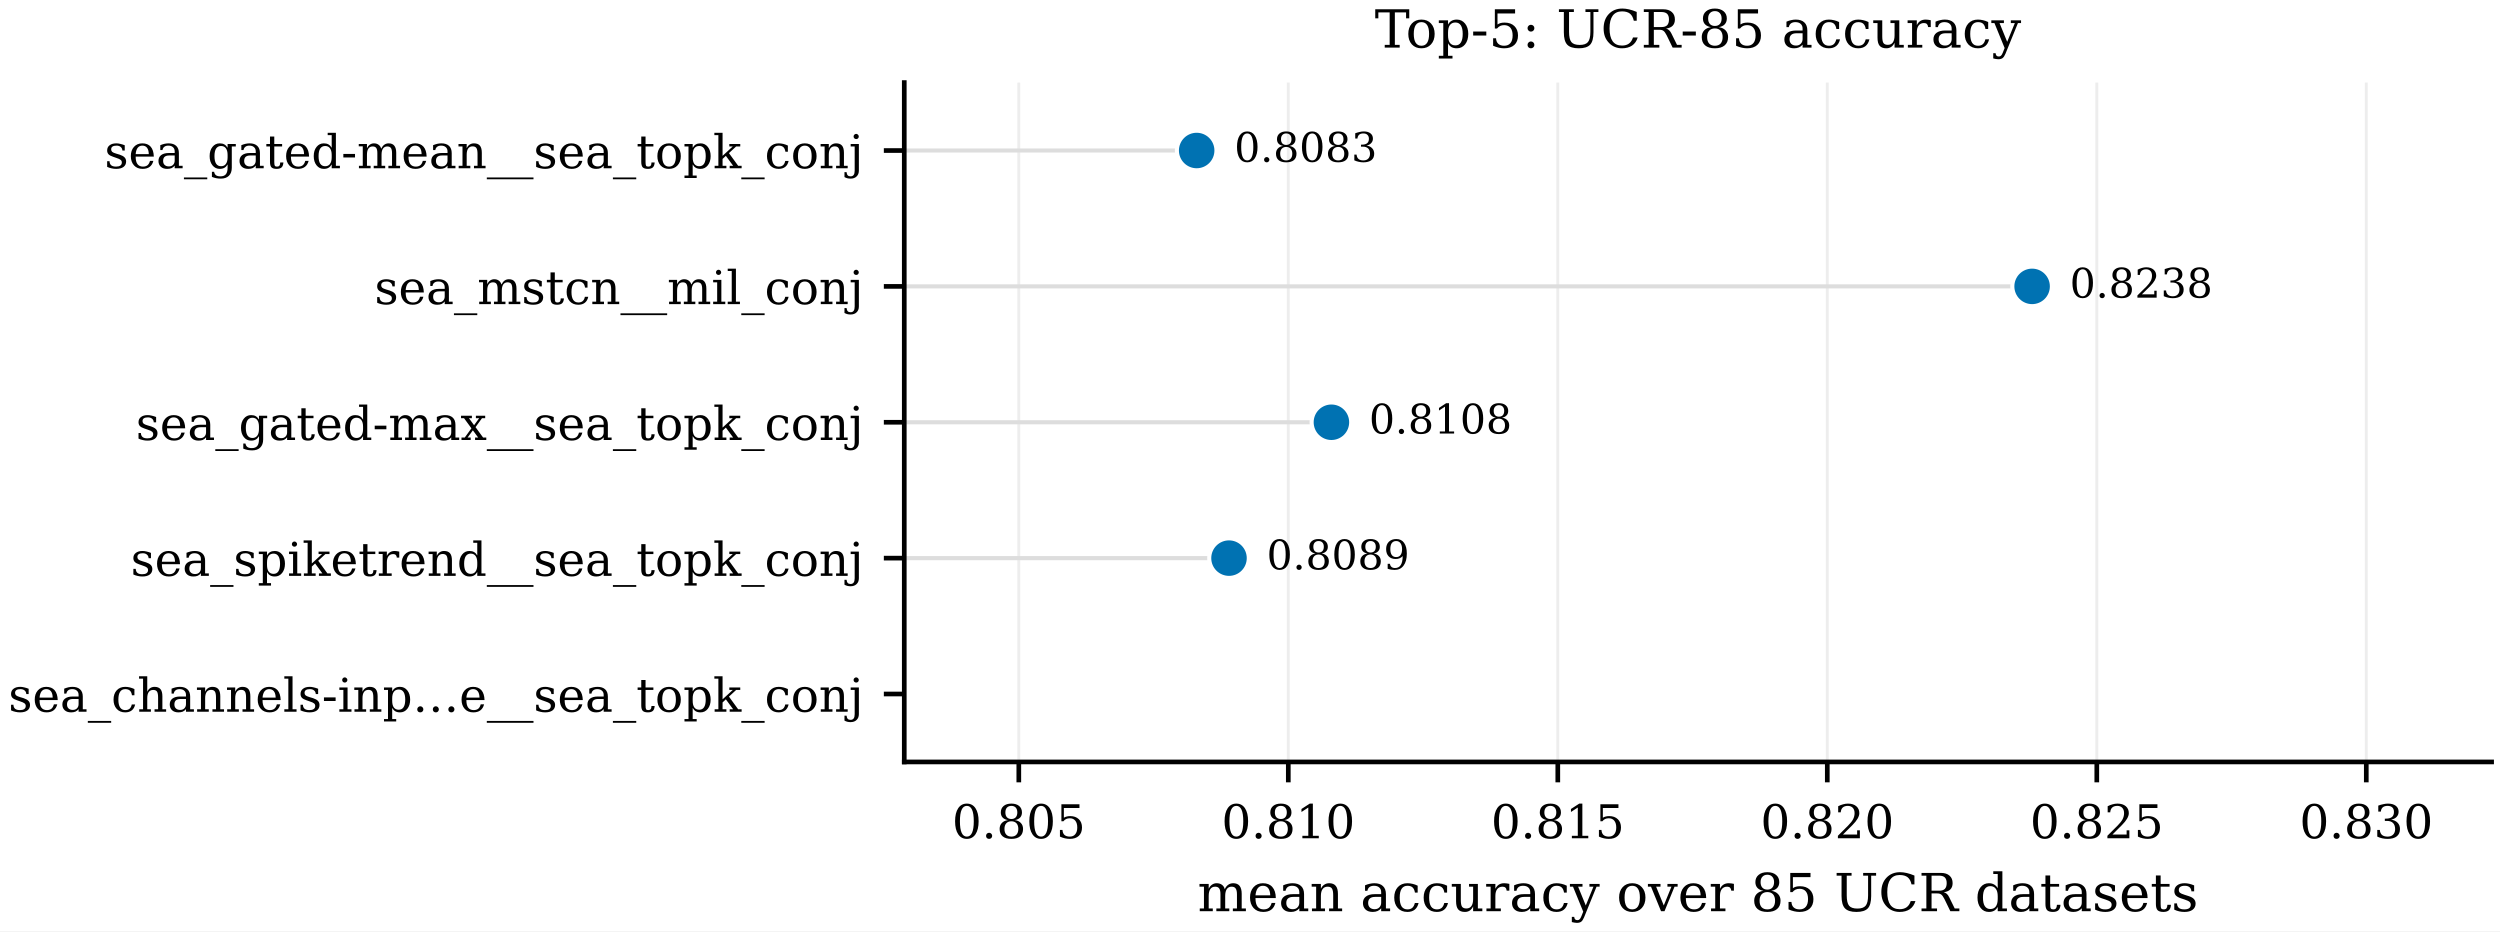
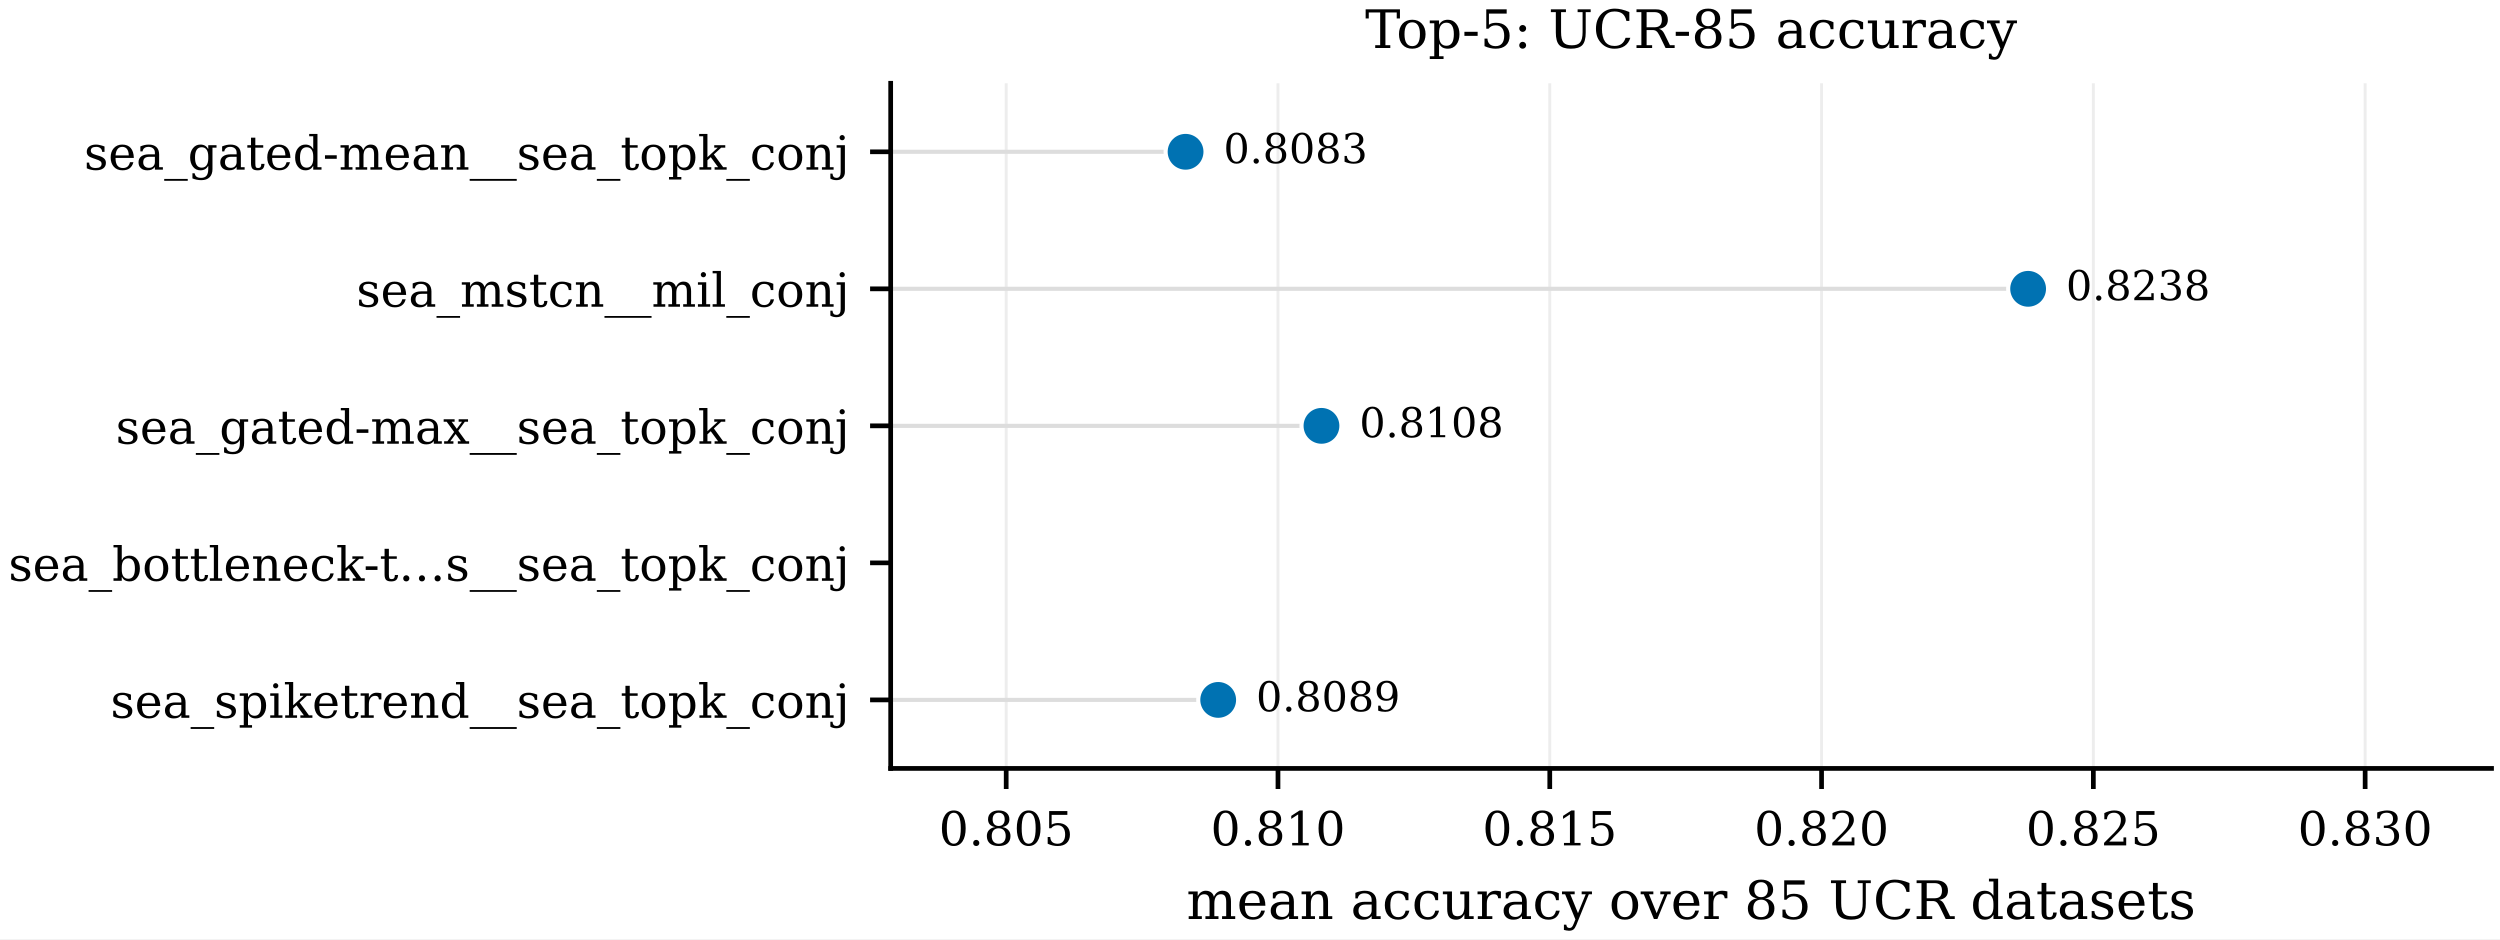
- <svg xmlns="http://www.w3.org/2000/svg" xmlns:xlink="http://www.w3.org/1999/xlink" width="428.431pt" height="159.595pt" viewBox="0 0 428.431 159.595" version="1.1">
+ <svg xmlns="http://www.w3.org/2000/svg" xmlns:xlink="http://www.w3.org/1999/xlink" width="424.814pt" height="159.595pt" viewBox="0 0 424.814 159.595" version="1.1">
  <defs>
    <style type="text/css">*{stroke-linejoin: round; stroke-linecap: butt}</style>
  </defs>
  <g id="figure_1">
    <g id="patch_1">
-       <path d="M 0 159.595  L 428.431 159.595  L 428.431 0  L 0 0  z " style="fill: #ffffff" />
+       <path d="M -0 159.595  L 424.814 159.595  L 424.814 0  L -0 0  z " style="fill: #ffffff" />
    </g>
    <g id="axes_1">
      <g id="patch_2">
-         <path d="M 154.966 130.575  L 426.991 130.575  L 426.991 14.151  L 154.966 14.151  z " style="fill: #ffffff" />
+         <path d="M 151.349 130.575  L 423.374 130.575  L 423.374 14.151  L 151.349 14.151  z " style="fill: #ffffff" />
      </g>
      <g id="matplotlib.axis_1">
        <g id="xtick_1">
          <g id="line2d_1">
-             <path d="M 174.595 130.575  L 174.595 14.151  " clip-path="url(#paee1974742)" style="fill: none; stroke: #cccccc; stroke-opacity: 0.35; stroke-width: 0.5; stroke-linecap: square" />
+             <path d="M 170.977 130.575  L 170.977 14.151  " clip-path="url(#p51fc727f61)" style="fill: none; stroke: #cccccc; stroke-opacity: 0.35; stroke-width: 0.5; stroke-linecap: square" />
          </g>
          <g id="line2d_2">
            <defs>
-               <path id="mb642983f54" d="M 0 0  L 0 3.5  " style="stroke: #000000; stroke-width: 0.8" />
+               <path id="m80d10614ba" d="M 0 0  L 0 3.5  " style="stroke: #000000; stroke-width: 0.8" />
            </defs>
            <g>
-               <use xlink:href="#mb642983f54" x="174.595" y="130.575" style="stroke: #000000; stroke-width: 0.8" />
+               <use xlink:href="#m80d10614ba" x="170.977" y="130.575" style="stroke: #000000; stroke-width: 0.8" />
            </g>
          </g>
          <g id="text_1">
-             <text style="font: 8px 'DejaVu Serif', 'Times New Roman', 'Times', 'Computer Modern Roman', serif; text-anchor: middle" x="174.595" y="143.653" transform="rotate(-0 174.5945 143.6534)">0.805</text>
+             <text style="font: 8px 'DejaVu Serif', 'Times New Roman', 'Times', 'Computer Modern Roman', serif; text-anchor: middle" x="170.977" y="143.653" transform="rotate(-0 170.977 143.6534)">0.805</text>
          </g>
        </g>
        <g id="xtick_2">
          <g id="line2d_3">
-             <path d="M 220.779 130.575  L 220.779 14.151  " clip-path="url(#paee1974742)" style="fill: none; stroke: #cccccc; stroke-opacity: 0.35; stroke-width: 0.5; stroke-linecap: square" />
+             <path d="M 217.161 130.575  L 217.161 14.151  " clip-path="url(#p51fc727f61)" style="fill: none; stroke: #cccccc; stroke-opacity: 0.35; stroke-width: 0.5; stroke-linecap: square" />
          </g>
          <g id="line2d_4">
            <g>
-               <use xlink:href="#mb642983f54" x="220.779" y="130.575" style="stroke: #000000; stroke-width: 0.8" />
+               <use xlink:href="#m80d10614ba" x="217.161" y="130.575" style="stroke: #000000; stroke-width: 0.8" />
            </g>
          </g>
          <g id="text_2">
-             <text style="font: 8px 'DejaVu Serif', 'Times New Roman', 'Times', 'Computer Modern Roman', serif; text-anchor: middle" x="220.779" y="143.653" transform="rotate(-0 220.7788 143.6534)">0.810</text>
+             <text style="font: 8px 'DejaVu Serif', 'Times New Roman', 'Times', 'Computer Modern Roman', serif; text-anchor: middle" x="217.161" y="143.653" transform="rotate(-0 217.1612 143.6534)">0.810</text>
          </g>
        </g>
        <g id="xtick_3">
          <g id="line2d_5">
-             <path d="M 266.963 130.575  L 266.963 14.151  " clip-path="url(#paee1974742)" style="fill: none; stroke: #cccccc; stroke-opacity: 0.35; stroke-width: 0.5; stroke-linecap: square" />
+             <path d="M 263.345 130.575  L 263.345 14.151  " clip-path="url(#p51fc727f61)" style="fill: none; stroke: #cccccc; stroke-opacity: 0.35; stroke-width: 0.5; stroke-linecap: square" />
          </g>
          <g id="line2d_6">
            <g>
-               <use xlink:href="#mb642983f54" x="266.963" y="130.575" style="stroke: #000000; stroke-width: 0.8" />
+               <use xlink:href="#m80d10614ba" x="263.345" y="130.575" style="stroke: #000000; stroke-width: 0.8" />
            </g>
          </g>
          <g id="text_3">
-             <text style="font: 8px 'DejaVu Serif', 'Times New Roman', 'Times', 'Computer Modern Roman', serif; text-anchor: middle" x="266.963" y="143.653" transform="rotate(-0 266.963 143.6534)">0.815</text>
+             <text style="font: 8px 'DejaVu Serif', 'Times New Roman', 'Times', 'Computer Modern Roman', serif; text-anchor: middle" x="263.345" y="143.653" transform="rotate(-0 263.3455 143.6534)">0.815</text>
          </g>
        </g>
        <g id="xtick_4">
          <g id="line2d_7">
-             <path d="M 313.147 130.575  L 313.147 14.151  " clip-path="url(#paee1974742)" style="fill: none; stroke: #cccccc; stroke-opacity: 0.35; stroke-width: 0.5; stroke-linecap: square" />
+             <path d="M 309.53 130.575  L 309.53 14.151  " clip-path="url(#p51fc727f61)" style="fill: none; stroke: #cccccc; stroke-opacity: 0.35; stroke-width: 0.5; stroke-linecap: square" />
          </g>
          <g id="line2d_8">
            <g>
-               <use xlink:href="#mb642983f54" x="313.147" y="130.575" style="stroke: #000000; stroke-width: 0.8" />
+               <use xlink:href="#m80d10614ba" x="309.53" y="130.575" style="stroke: #000000; stroke-width: 0.8" />
            </g>
          </g>
          <g id="text_4">
-             <text style="font: 8px 'DejaVu Serif', 'Times New Roman', 'Times', 'Computer Modern Roman', serif; text-anchor: middle" x="313.147" y="143.653" transform="rotate(-0 313.1472 143.6534)">0.820</text>
+             <text style="font: 8px 'DejaVu Serif', 'Times New Roman', 'Times', 'Computer Modern Roman', serif; text-anchor: middle" x="309.53" y="143.653" transform="rotate(-0 309.5297 143.6534)">0.820</text>
          </g>
        </g>
        <g id="xtick_5">
          <g id="line2d_9">
-             <path d="M 359.331 130.575  L 359.331 14.151  " clip-path="url(#paee1974742)" style="fill: none; stroke: #cccccc; stroke-opacity: 0.35; stroke-width: 0.5; stroke-linecap: square" />
+             <path d="M 355.714 130.575  L 355.714 14.151  " clip-path="url(#p51fc727f61)" style="fill: none; stroke: #cccccc; stroke-opacity: 0.35; stroke-width: 0.5; stroke-linecap: square" />
          </g>
          <g id="line2d_10">
            <g>
-               <use xlink:href="#mb642983f54" x="359.331" y="130.575" style="stroke: #000000; stroke-width: 0.8" />
+               <use xlink:href="#m80d10614ba" x="355.714" y="130.575" style="stroke: #000000; stroke-width: 0.8" />
            </g>
          </g>
          <g id="text_5">
-             <text style="font: 8px 'DejaVu Serif', 'Times New Roman', 'Times', 'Computer Modern Roman', serif; text-anchor: middle" x="359.331" y="143.653" transform="rotate(-0 359.3314 143.6534)">0.825</text>
+             <text style="font: 8px 'DejaVu Serif', 'Times New Roman', 'Times', 'Computer Modern Roman', serif; text-anchor: middle" x="355.714" y="143.653" transform="rotate(-0 355.7139 143.6534)">0.825</text>
          </g>
        </g>
        <g id="xtick_6">
          <g id="line2d_11">
-             <path d="M 405.516 130.575  L 405.516 14.151  " clip-path="url(#paee1974742)" style="fill: none; stroke: #cccccc; stroke-opacity: 0.35; stroke-width: 0.5; stroke-linecap: square" />
+             <path d="M 401.898 130.575  L 401.898 14.151  " clip-path="url(#p51fc727f61)" style="fill: none; stroke: #cccccc; stroke-opacity: 0.35; stroke-width: 0.5; stroke-linecap: square" />
          </g>
          <g id="line2d_12">
            <g>
-               <use xlink:href="#mb642983f54" x="405.516" y="130.575" style="stroke: #000000; stroke-width: 0.8" />
+               <use xlink:href="#m80d10614ba" x="401.898" y="130.575" style="stroke: #000000; stroke-width: 0.8" />
            </g>
          </g>
          <g id="text_6">
-             <text style="font: 8px 'DejaVu Serif', 'Times New Roman', 'Times', 'Computer Modern Roman', serif; text-anchor: middle" x="405.516" y="143.653" transform="rotate(-0 405.5156 143.6534)">0.830</text>
+             <text style="font: 8px 'DejaVu Serif', 'Times New Roman', 'Times', 'Computer Modern Roman', serif; text-anchor: middle" x="401.898" y="143.653" transform="rotate(-0 401.8981 143.6534)">0.830</text>
          </g>
        </g>
        <g id="text_7">
-           <text style="font: 9px 'DejaVu Serif', 'Times New Roman', 'Times', 'Computer Modern Roman', serif; text-anchor: middle" x="290.979" y="156.156" transform="rotate(-0 290.9787 156.1557)">mean accuracy over 85 UCR datasets</text>
+           <text style="font: 9px 'DejaVu Serif', 'Times New Roman', 'Times', 'Computer Modern Roman', serif; text-anchor: middle" x="287.361" y="156.156" transform="rotate(-0 287.3612 156.1557)">mean accuracy over 85 UCR datasets</text>
        </g>
      </g>
      <g id="matplotlib.axis_2">
        <g id="ytick_1">
          <g id="line2d_13">
            <defs>
-               <path id="m7be07194c7" d="M 0 0  L -3.5 0  " style="stroke: #000000; stroke-width: 0.8" />
+               <path id="m57ccce09fc" d="M 0 0  L -3.5 0  " style="stroke: #000000; stroke-width: 0.8" />
            </defs>
            <g>
-               <use xlink:href="#m7be07194c7" x="154.966" y="25.793" style="stroke: #000000; stroke-width: 0.8" />
+               <use xlink:href="#m57ccce09fc" x="151.349" y="25.793" style="stroke: #000000; stroke-width: 0.8" />
            </g>
          </g>
          <g id="text_8">
-             <text style="font: 8px 'DejaVu Serif', 'Times New Roman', 'Times', 'Computer Modern Roman', serif; text-anchor: end" x="147.966" y="28.832" transform="rotate(-0 147.9663 28.8324)">sea_gated-mean__sea_topk_conj</text>
+             <text style="font: 8px 'DejaVu Serif', 'Times New Roman', 'Times', 'Computer Modern Roman', serif; text-anchor: end" x="144.349" y="28.832" transform="rotate(-0 144.3487 28.8324)">sea_gated-mean__sea_topk_conj</text>
          </g>
        </g>
        <g id="ytick_2">
          <g id="line2d_14">
            <g>
-               <use xlink:href="#m7be07194c7" x="154.966" y="49.078" style="stroke: #000000; stroke-width: 0.8" />
+               <use xlink:href="#m57ccce09fc" x="151.349" y="49.078" style="stroke: #000000; stroke-width: 0.8" />
            </g>
          </g>
          <g id="text_9">
-             <text style="font: 8px 'DejaVu Serif', 'Times New Roman', 'Times', 'Computer Modern Roman', serif; text-anchor: end" x="147.966" y="52.117" transform="rotate(-0 147.9663 52.1172)">sea_mstcn__mil_conj</text>
+             <text style="font: 8px 'DejaVu Serif', 'Times New Roman', 'Times', 'Computer Modern Roman', serif; text-anchor: end" x="144.349" y="52.117" transform="rotate(-0 144.3487 52.1172)">sea_mstcn__mil_conj</text>
          </g>
        </g>
        <g id="ytick_3">
          <g id="line2d_15">
            <g>
-               <use xlink:href="#m7be07194c7" x="154.966" y="72.363" style="stroke: #000000; stroke-width: 0.8" />
+               <use xlink:href="#m57ccce09fc" x="151.349" y="72.363" style="stroke: #000000; stroke-width: 0.8" />
            </g>
          </g>
          <g id="text_10">
-             <text style="font: 8px 'DejaVu Serif', 'Times New Roman', 'Times', 'Computer Modern Roman', serif; text-anchor: end" x="147.966" y="75.402" transform="rotate(-0 147.9663 75.402)">sea_gated-max__sea_topk_conj</text>
+             <text style="font: 8px 'DejaVu Serif', 'Times New Roman', 'Times', 'Computer Modern Roman', serif; text-anchor: end" x="144.349" y="75.402" transform="rotate(-0 144.3487 75.402)">sea_gated-max__sea_topk_conj</text>
          </g>
        </g>
        <g id="ytick_4">
          <g id="line2d_16">
            <g>
-               <use xlink:href="#m7be07194c7" x="154.966" y="95.647" style="stroke: #000000; stroke-width: 0.8" />
+               <use xlink:href="#m57ccce09fc" x="151.349" y="95.647" style="stroke: #000000; stroke-width: 0.8" />
            </g>
          </g>
          <g id="text_11">
-             <text style="font: 8px 'DejaVu Serif', 'Times New Roman', 'Times', 'Computer Modern Roman', serif; text-anchor: end" x="147.966" y="98.687" transform="rotate(-0 147.9663 98.6868)">sea_spiketrend__sea_topk_conj</text>
+             <text style="font: 8px 'DejaVu Serif', 'Times New Roman', 'Times', 'Computer Modern Roman', serif; text-anchor: end" x="144.349" y="98.687" transform="rotate(-0 144.3487 98.6868)">sea_bottleneck-t…s__sea_topk_conj</text>
          </g>
        </g>
        <g id="ytick_5">
          <g id="line2d_17">
            <g>
-               <use xlink:href="#m7be07194c7" x="154.966" y="118.932" style="stroke: #000000; stroke-width: 0.8" />
+               <use xlink:href="#m57ccce09fc" x="151.349" y="118.932" style="stroke: #000000; stroke-width: 0.8" />
            </g>
          </g>
          <g id="text_12">
-             <text style="font: 8px 'DejaVu Serif', 'Times New Roman', 'Times', 'Computer Modern Roman', serif; text-anchor: end" x="147.966" y="121.972" transform="rotate(-0 147.9663 121.9716)">sea_channels-inp…e__sea_topk_conj</text>
+             <text style="font: 8px 'DejaVu Serif', 'Times New Roman', 'Times', 'Computer Modern Roman', serif; text-anchor: end" x="144.349" y="121.972" transform="rotate(-0 144.3487 121.9716)">sea_spiketrend__sea_topk_conj</text>
          </g>
        </g>
      </g>
      <g id="line2d_18">
-         <path d="M 154.966 25.793  L 205.076 25.793  " clip-path="url(#paee1974742)" style="fill: none; stroke: #dddddd; stroke-width: 0.7; stroke-linecap: square" />
+         <path d="M 151.349 25.793  L 201.459 25.793  " clip-path="url(#p51fc727f61)" style="fill: none; stroke: #dddddd; stroke-width: 0.7; stroke-linecap: square" />
      </g>
      <g id="line2d_19">
-         <path d="M 154.966 49.078  L 348.247 49.078  " clip-path="url(#paee1974742)" style="fill: none; stroke: #dddddd; stroke-width: 0.7; stroke-linecap: square" />
+         <path d="M 151.349 49.078  L 344.63 49.078  " clip-path="url(#p51fc727f61)" style="fill: none; stroke: #dddddd; stroke-width: 0.7; stroke-linecap: square" />
      </g>
      <g id="line2d_20">
-         <path d="M 154.966 72.363  L 228.168 72.363  " clip-path="url(#paee1974742)" style="fill: none; stroke: #dddddd; stroke-width: 0.7; stroke-linecap: square" />
+         <path d="M 151.349 72.363  L 224.551 72.363  " clip-path="url(#p51fc727f61)" style="fill: none; stroke: #dddddd; stroke-width: 0.7; stroke-linecap: square" />
      </g>
      <g id="line2d_21">
-         <path d="M 154.966 95.647  L 210.618 95.647  " clip-path="url(#paee1974742)" style="fill: none; stroke: #dddddd; stroke-width: 0.7; stroke-linecap: square" />
+         <path d="M 151.349 118.932  L 207.001 118.932  " clip-path="url(#p51fc727f61)" style="fill: none; stroke: #dddddd; stroke-width: 0.7; stroke-linecap: square" />
      </g>
      <g id="patch_3">
-         <path d="M 154.966 130.575  L 154.966 14.151  " style="fill: none; stroke: #000000; stroke-width: 0.8; stroke-linejoin: miter; stroke-linecap: square" />
+         <path d="M 151.349 130.575  L 151.349 14.151  " style="fill: none; stroke: #000000; stroke-width: 0.8; stroke-linejoin: miter; stroke-linecap: square" />
      </g>
      <g id="patch_4">
-         <path d="M 154.966 130.575  L 426.991 130.575  " style="fill: none; stroke: #000000; stroke-width: 0.8; stroke-linejoin: miter; stroke-linecap: square" />
+         <path d="M 151.349 130.575  L 423.374 130.575  " style="fill: none; stroke: #000000; stroke-width: 0.8; stroke-linejoin: miter; stroke-linecap: square" />
      </g>
      <g id="text_13">
-         <text style="font: 7px 'DejaVu Serif', 'Times New Roman', 'Times', 'Computer Modern Roman', serif; text-anchor: start" x="211.519" y="27.725" transform="rotate(-0 211.5188 27.72459)">0.8083</text>
+         <text style="font: 7px 'DejaVu Serif', 'Times New Roman', 'Times', 'Computer Modern Roman', serif; text-anchor: start" x="207.901" y="27.725" transform="rotate(-0 207.9013 27.72459)">0.8083</text>
      </g>
      <g id="text_14">
-         <text style="font: 7px 'DejaVu Serif', 'Times New Roman', 'Times', 'Computer Modern Roman', serif; text-anchor: start" x="354.69" y="51.009" transform="rotate(-0 354.6899 51.00939)">0.8238</text>
+         <text style="font: 7px 'DejaVu Serif', 'Times New Roman', 'Times', 'Computer Modern Roman', serif; text-anchor: start" x="351.072" y="51.009" transform="rotate(-0 351.0724 51.00939)">0.8238</text>
      </g>
      <g id="text_15">
-         <text style="font: 7px 'DejaVu Serif', 'Times New Roman', 'Times', 'Computer Modern Roman', serif; text-anchor: start" x="234.611" y="74.294" transform="rotate(-0 234.6109 74.29419)">0.8108</text>
+         <text style="font: 7px 'DejaVu Serif', 'Times New Roman', 'Times', 'Computer Modern Roman', serif; text-anchor: start" x="230.993" y="74.294" transform="rotate(-0 230.9934 74.29419)">0.8108</text>
      </g>
      <g id="text_16">
-         <text style="font: 7px 'DejaVu Serif', 'Times New Roman', 'Times', 'Computer Modern Roman', serif; text-anchor: start" x="217.061" y="97.579" transform="rotate(-0 217.0609 97.57899)">0.8089</text>
+         <text style="font: 7px 'DejaVu Serif', 'Times New Roman', 'Times', 'Computer Modern Roman', serif; text-anchor: start" x="213.443" y="120.864" transform="rotate(-0 213.4434 120.8638)">0.8089</text>
      </g>
      <g id="text_17">
-         <text style="font: 9px 'DejaVu Serif', 'Times New Roman', 'Times', 'Computer Modern Roman', serif; text-anchor: middle" x="290.979" y="8.151" transform="rotate(-0 290.9787 8.150625)">Top-5: UCR-85 accuracy</text>
+         <text style="font: 9px 'DejaVu Serif', 'Times New Roman', 'Times', 'Computer Modern Roman', serif; text-anchor: middle" x="287.361" y="8.151" transform="rotate(-0 287.3612 8.150625)">Top-5: UCR-85 accuracy</text>
      </g>
      <g id="PathCollection_1">
        <defs>
-           <path id="C0_0_5961342126" d="M 0 3.391  C 0.899 3.391 1.762 3.034 2.398 2.398  C 3.034 1.762 3.391 0.899 3.391 -0  C 3.391 -0.899 3.034 -1.762 2.398 -2.398  C 1.762 -3.034 0.899 -3.391 0 -3.391  C -0.899 -3.391 -1.762 -3.034 -2.398 -2.398  C -3.034 -1.762 -3.391 -0.899 -3.391 0  C -3.391 0.899 -3.034 1.762 -2.398 2.398  C -1.762 3.034 -0.899 3.391 0 3.391  z " />
+           <path id="C0_0_f11bb960c5" d="M 0 3.391  C 0.899 3.391 1.762 3.034 2.398 2.398  C 3.034 1.762 3.391 0.899 3.391 -0  C 3.391 -0.899 3.034 -1.762 2.398 -2.398  C 1.762 -3.034 0.899 -3.391 0 -3.391  C -0.899 -3.391 -1.762 -3.034 -2.398 -2.398  C -3.034 -1.762 -3.391 -0.899 -3.391 0  C -3.391 0.899 -3.034 1.762 -2.398 2.398  C -1.762 3.034 -0.899 3.391 0 3.391  z " />
        </defs>
-         <g clip-path="url(#paee1974742)">
-           <use xlink:href="#C0_0_5961342126" x="205.076" y="25.793" style="fill: #0072b2; stroke: #ffffff; stroke-width: 0.7" />
-         </g>
-         <g clip-path="url(#paee1974742)">
-           <use xlink:href="#C0_0_5961342126" x="348.247" y="49.078" style="fill: #0072b2; stroke: #ffffff; stroke-width: 0.7" />
-         </g>
-         <g clip-path="url(#paee1974742)">
-           <use xlink:href="#C0_0_5961342126" x="228.168" y="72.363" style="fill: #0072b2; stroke: #ffffff; stroke-width: 0.7" />
-         </g>
-         <g clip-path="url(#paee1974742)">
-           <use xlink:href="#C0_0_5961342126" x="210.618" y="95.647" style="fill: #0072b2; stroke: #ffffff; stroke-width: 0.7" />
+         <g clip-path="url(#p51fc727f61)">
+           <use xlink:href="#C0_0_f11bb960c5" x="201.459" y="25.793" style="fill: #0072b2; stroke: #ffffff; stroke-width: 0.7" />
+         </g>
+         <g clip-path="url(#p51fc727f61)">
+           <use xlink:href="#C0_0_f11bb960c5" x="344.63" y="49.078" style="fill: #0072b2; stroke: #ffffff; stroke-width: 0.7" />
+         </g>
+         <g clip-path="url(#p51fc727f61)">
+           <use xlink:href="#C0_0_f11bb960c5" x="224.551" y="72.363" style="fill: #0072b2; stroke: #ffffff; stroke-width: 0.7" />
+         </g>
+         <g clip-path="url(#p51fc727f61)">
+           <use xlink:href="#C0_0_f11bb960c5" x="207.001" y="118.932" style="fill: #0072b2; stroke: #ffffff; stroke-width: 0.7" />
        </g>
      </g>
    </g>
  </g>
  <defs>
-     <clipPath id="paee1974742">
-       <rect x="154.966" y="14.151" width="272.025" height="116.424" />
+     <clipPath id="p51fc727f61">
+       <rect x="151.349" y="14.151" width="272.025" height="116.424" />
    </clipPath>
  </defs>
</svg>
